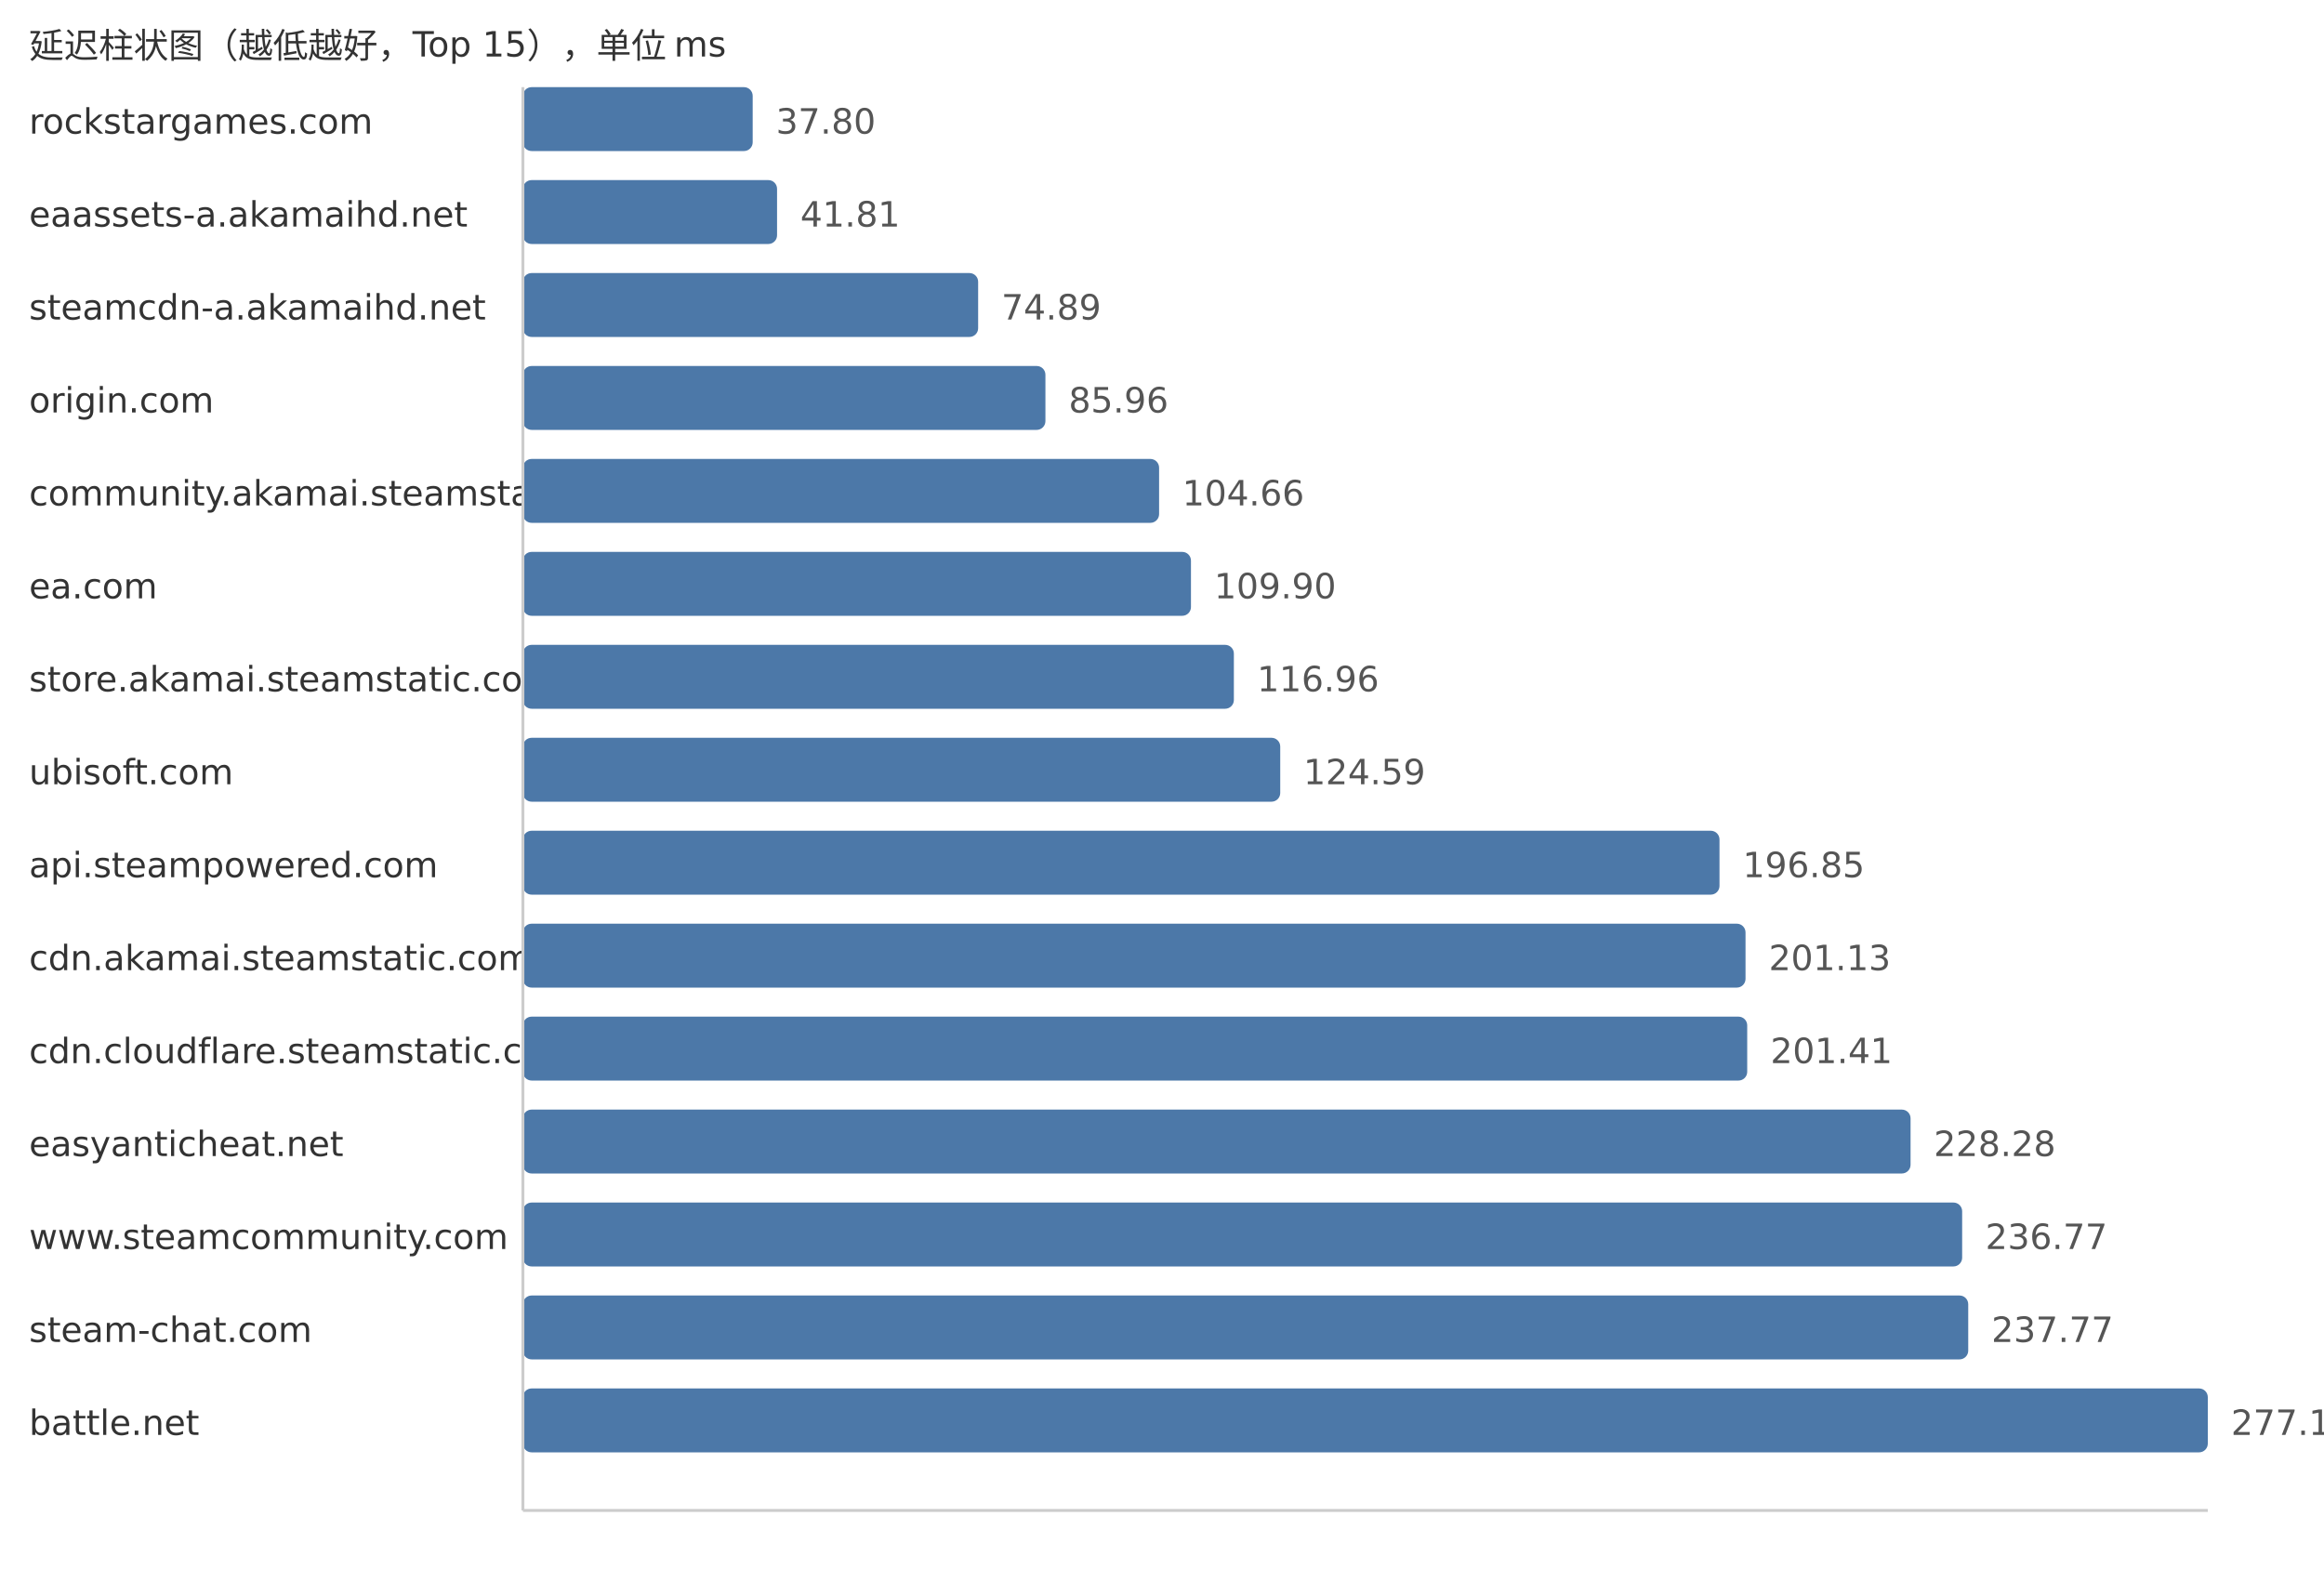
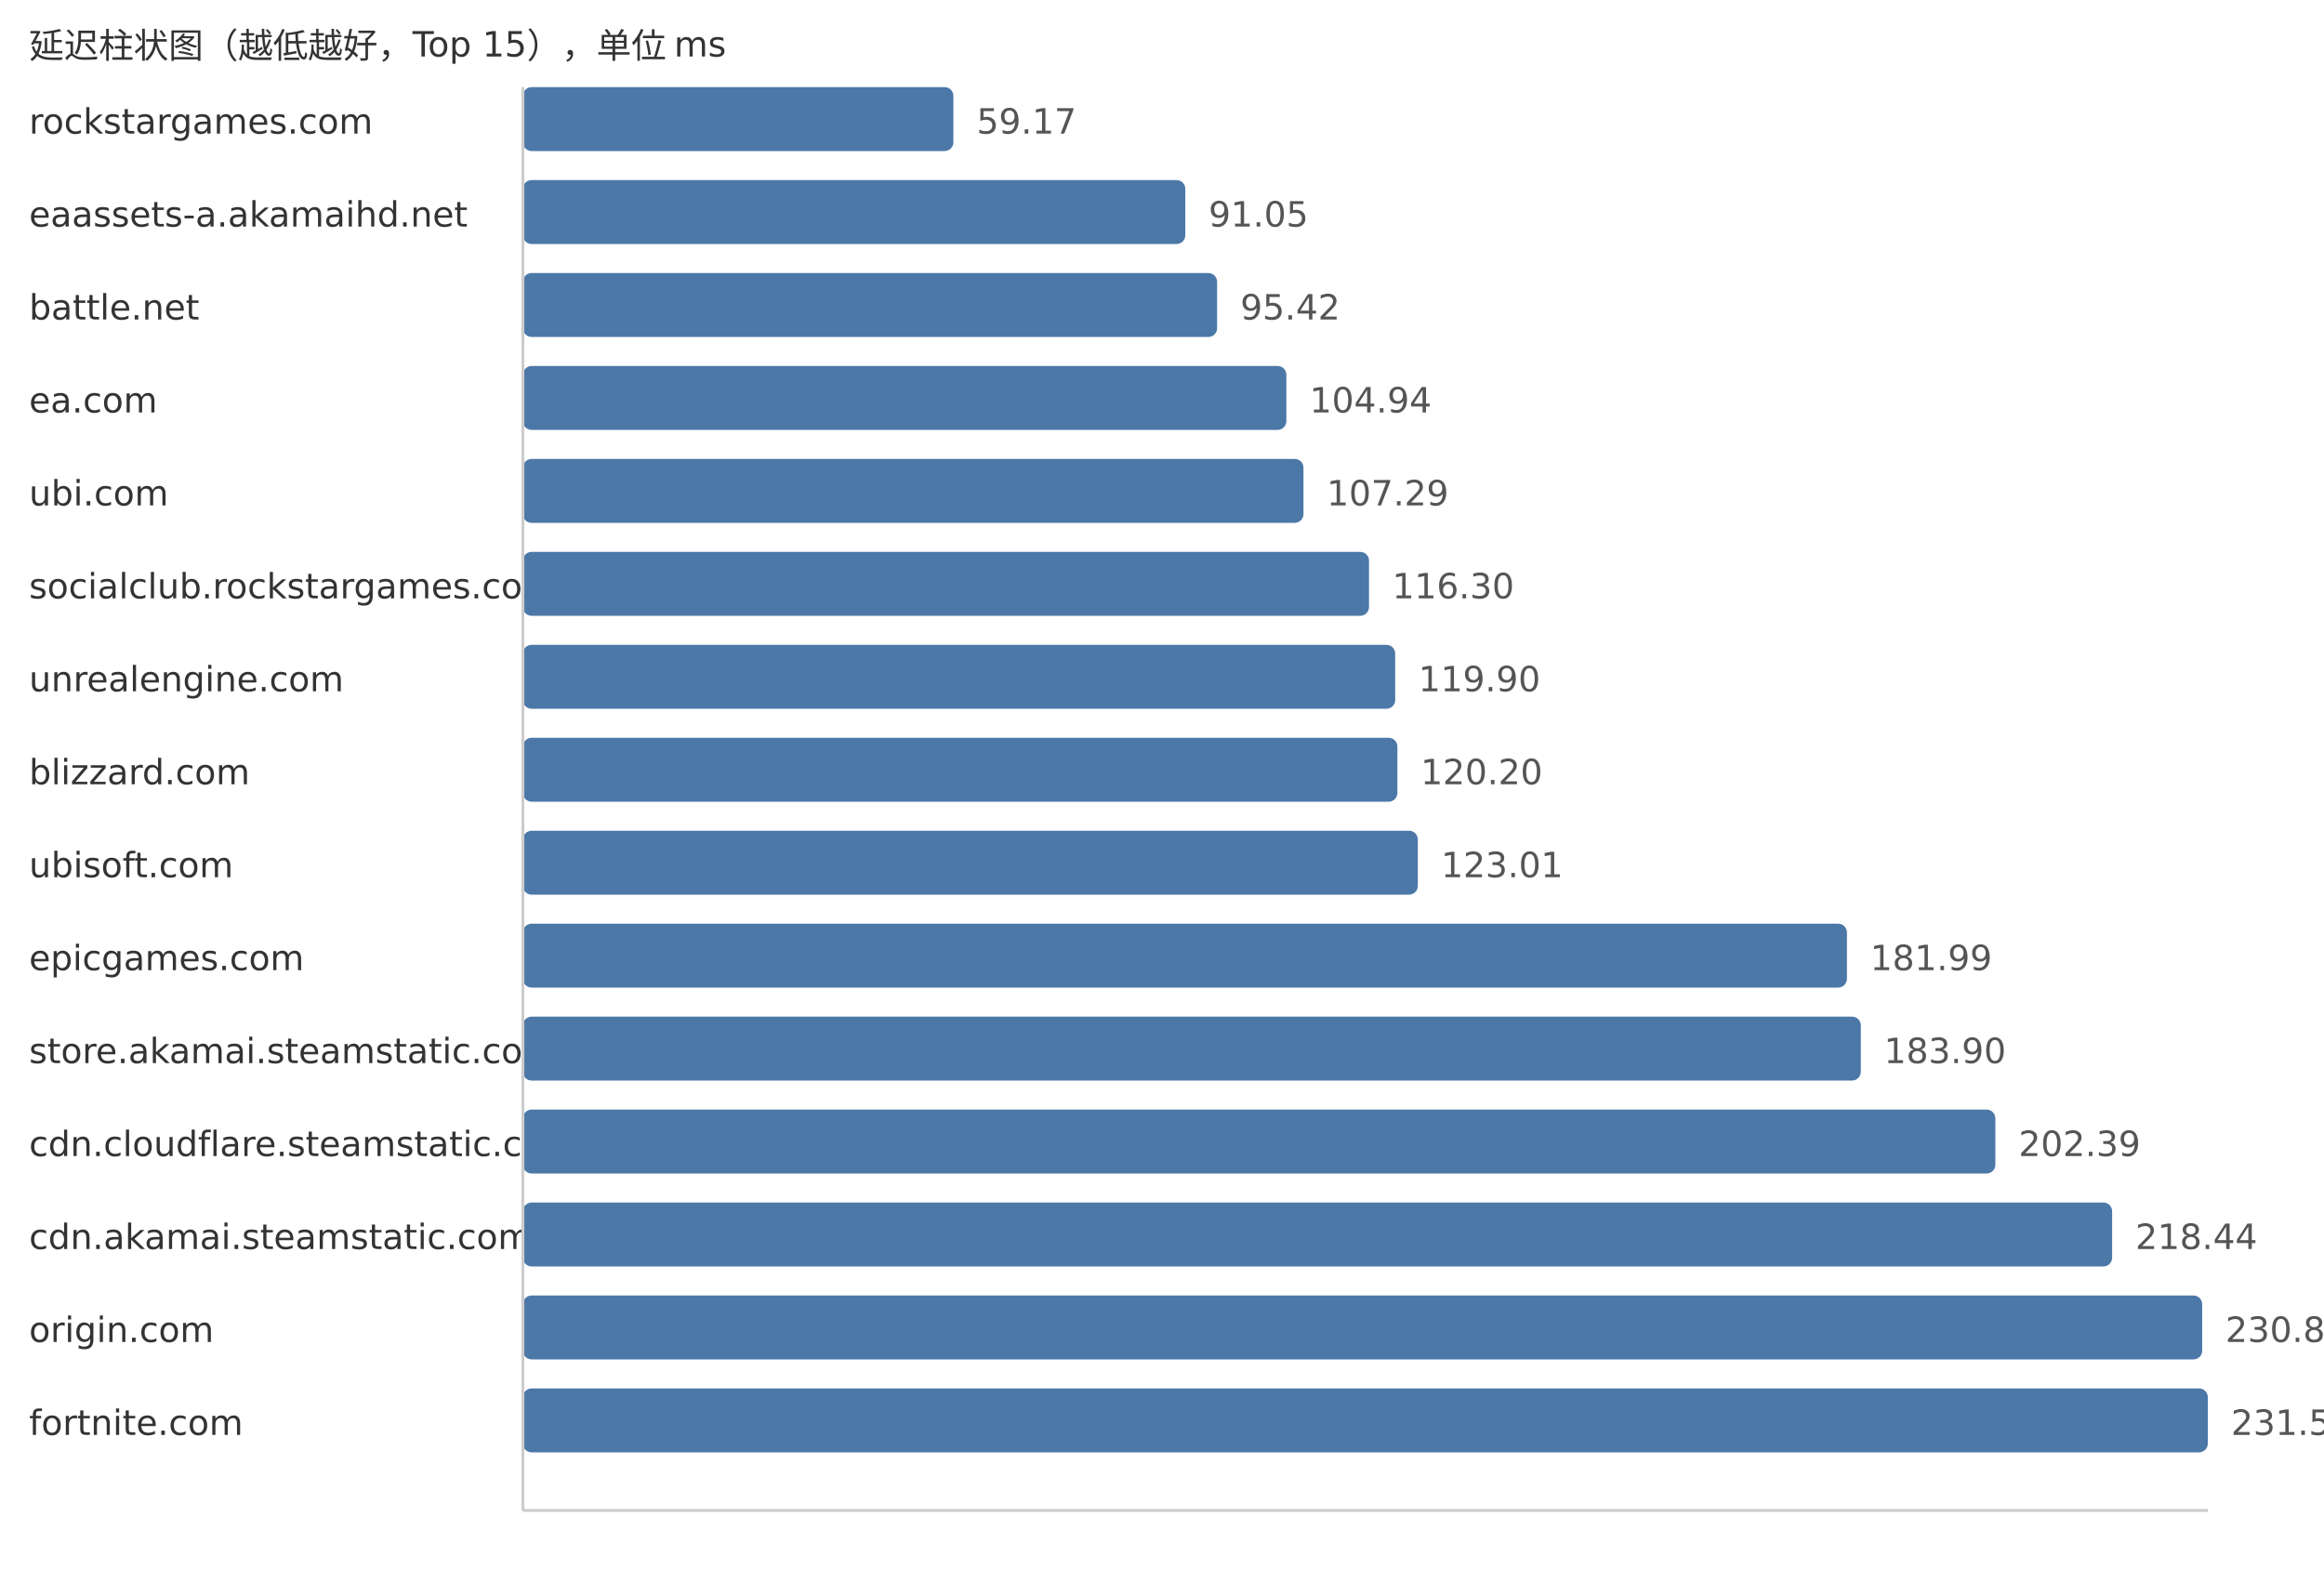
<svg xmlns="http://www.w3.org/2000/svg" width="800" height="540">
  <style> .label{font-family:DejaVu Sans,Verdana,Geneva,sans-serif;font-size:12px;fill:#333} .value{font-family:DejaVu Sans,Verdana,Geneva,sans-serif;font-size:12px;fill:#555} </style>
  <text x="10" y="20" class="label">延迟柱状图（越低越好，Top 15），单位 ms</text>
  <text x="10" y="46" class="label">rockstargames.com</text>
-   <rect x="180" y="30" width="79.1" height="22" fill="#4c78a8" rx="3" />
-   <text x="267.1" y="46" class="value">37.80</text>
+   <rect x="180" y="30" width="148.19" height="22" fill="#4c78a8" rx="3" />
+   <text x="336.19" y="46" class="value">59.17</text>
  <text x="10" y="78" class="label">eaassets-a.akamaihd.net</text>
-   <rect x="180" y="62" width="87.49" height="22" fill="#4c78a8" rx="3" />
-   <text x="275.49" y="78" class="value">41.81</text>
-   <text x="10" y="110" class="label">steamcdn-a.akamaihd.net</text>
-   <rect x="180" y="94" width="156.71" height="22" fill="#4c78a8" rx="3" />
-   <text x="344.71" y="110" class="value">74.89</text>
-   <text x="10" y="142" class="label">origin.com</text>
-   <rect x="180" y="126" width="179.87" height="22" fill="#4c78a8" rx="3" />
-   <text x="367.87" y="142" class="value">85.96</text>
-   <text x="10" y="174" class="label">community.akamai.steamstatic.com</text>
-   <rect x="180" y="158" width="219.0" height="22" fill="#4c78a8" rx="3" />
-   <text x="407.0" y="174" class="value">104.66</text>
-   <text x="10" y="206" class="label">ea.com</text>
-   <rect x="180" y="190" width="229.97" height="22" fill="#4c78a8" rx="3" />
-   <text x="417.97" y="206" class="value">109.90</text>
-   <text x="10" y="238" class="label">store.akamai.steamstatic.com</text>
-   <rect x="180" y="222" width="244.74" height="22" fill="#4c78a8" rx="3" />
-   <text x="432.74" y="238" class="value">116.96</text>
-   <text x="10" y="270" class="label">ubisoft.com</text>
-   <rect x="180" y="254" width="260.7" height="22" fill="#4c78a8" rx="3" />
-   <text x="448.7" y="270" class="value">124.59</text>
-   <text x="10" y="302" class="label">api.steampowered.com</text>
-   <rect x="180" y="286" width="411.91" height="22" fill="#4c78a8" rx="3" />
-   <text x="599.91" y="302" class="value">196.85</text>
-   <text x="10" y="334" class="label">cdn.akamai.steamstatic.com</text>
-   <rect x="180" y="318" width="420.87" height="22" fill="#4c78a8" rx="3" />
-   <text x="608.87" y="334" class="value">201.13</text>
-   <text x="10" y="366" class="label">cdn.cloudflare.steamstatic.com</text>
-   <rect x="180" y="350" width="421.45" height="22" fill="#4c78a8" rx="3" />
-   <text x="609.45" y="366" class="value">201.41</text>
-   <text x="10" y="398" class="label">easyanticheat.net</text>
-   <rect x="180" y="382" width="477.68" height="22" fill="#4c78a8" rx="3" />
-   <text x="665.68" y="398" class="value">228.28</text>
-   <text x="10" y="430" class="label">www.steamcommunity.com</text>
-   <rect x="180" y="414" width="495.44" height="22" fill="#4c78a8" rx="3" />
-   <text x="683.44" y="430" class="value">236.77</text>
-   <text x="10" y="462" class="label">steam-chat.com</text>
-   <rect x="180" y="446" width="497.53" height="22" fill="#4c78a8" rx="3" />
-   <text x="685.53" y="462" class="value">237.77</text>
-   <text x="10" y="494" class="label">battle.net</text>
+   <rect x="180" y="62" width="228.03" height="22" fill="#4c78a8" rx="3" />
+   <text x="416.03" y="78" class="value">91.05</text>
+   <text x="10" y="110" class="label">battle.net</text>
+   <rect x="180" y="94" width="238.97" height="22" fill="#4c78a8" rx="3" />
+   <text x="426.97" y="110" class="value">95.42</text>
+   <text x="10" y="142" class="label">ea.com</text>
+   <rect x="180" y="126" width="262.81" height="22" fill="#4c78a8" rx="3" />
+   <text x="450.81" y="142" class="value">104.94</text>
+   <text x="10" y="174" class="label">ubi.com</text>
+   <rect x="180" y="158" width="268.7" height="22" fill="#4c78a8" rx="3" />
+   <text x="456.7" y="174" class="value">107.29</text>
+   <text x="10" y="206" class="label">socialclub.rockstargames.com</text>
+   <rect x="180" y="190" width="291.26" height="22" fill="#4c78a8" rx="3" />
+   <text x="479.26" y="206" class="value">116.30</text>
+   <text x="10" y="238" class="label">unrealengine.com</text>
+   <rect x="180" y="222" width="300.28" height="22" fill="#4c78a8" rx="3" />
+   <text x="488.28" y="238" class="value">119.90</text>
+   <text x="10" y="270" class="label">blizzard.com</text>
+   <rect x="180" y="254" width="301.03" height="22" fill="#4c78a8" rx="3" />
+   <text x="489.03" y="270" class="value">120.20</text>
+   <text x="10" y="302" class="label">ubisoft.com</text>
+   <rect x="180" y="286" width="308.07" height="22" fill="#4c78a8" rx="3" />
+   <text x="496.07" y="302" class="value">123.01</text>
+   <text x="10" y="334" class="label">epicgames.com</text>
+   <rect x="180" y="318" width="455.78" height="22" fill="#4c78a8" rx="3" />
+   <text x="643.78" y="334" class="value">181.99</text>
+   <text x="10" y="366" class="label">store.akamai.steamstatic.com</text>
+   <rect x="180" y="350" width="460.56" height="22" fill="#4c78a8" rx="3" />
+   <text x="648.56" y="366" class="value">183.90</text>
+   <text x="10" y="398" class="label">cdn.cloudflare.steamstatic.com</text>
+   <rect x="180" y="382" width="506.87" height="22" fill="#4c78a8" rx="3" />
+   <text x="694.87" y="398" class="value">202.39</text>
+   <text x="10" y="430" class="label">cdn.akamai.steamstatic.com</text>
+   <rect x="180" y="414" width="547.07" height="22" fill="#4c78a8" rx="3" />
+   <text x="735.07" y="430" class="value">218.44</text>
+   <text x="10" y="462" class="label">origin.com</text>
+   <rect x="180" y="446" width="578.07" height="22" fill="#4c78a8" rx="3" />
+   <text x="766.07" y="462" class="value">230.82</text>
+   <text x="10" y="494" class="label">fortnite.com</text>
  <rect x="180" y="478" width="580.0" height="22" fill="#4c78a8" rx="3" />
-   <text x="768.0" y="494" class="value">277.18</text>
+   <text x="768.0" y="494" class="value">231.59</text>
  <line x1="180" y1="30" x2="180" y2="520" stroke="#ccc" />
  <line x1="180" y1="520" x2="760" y2="520" stroke="#ccc" />
</svg>
